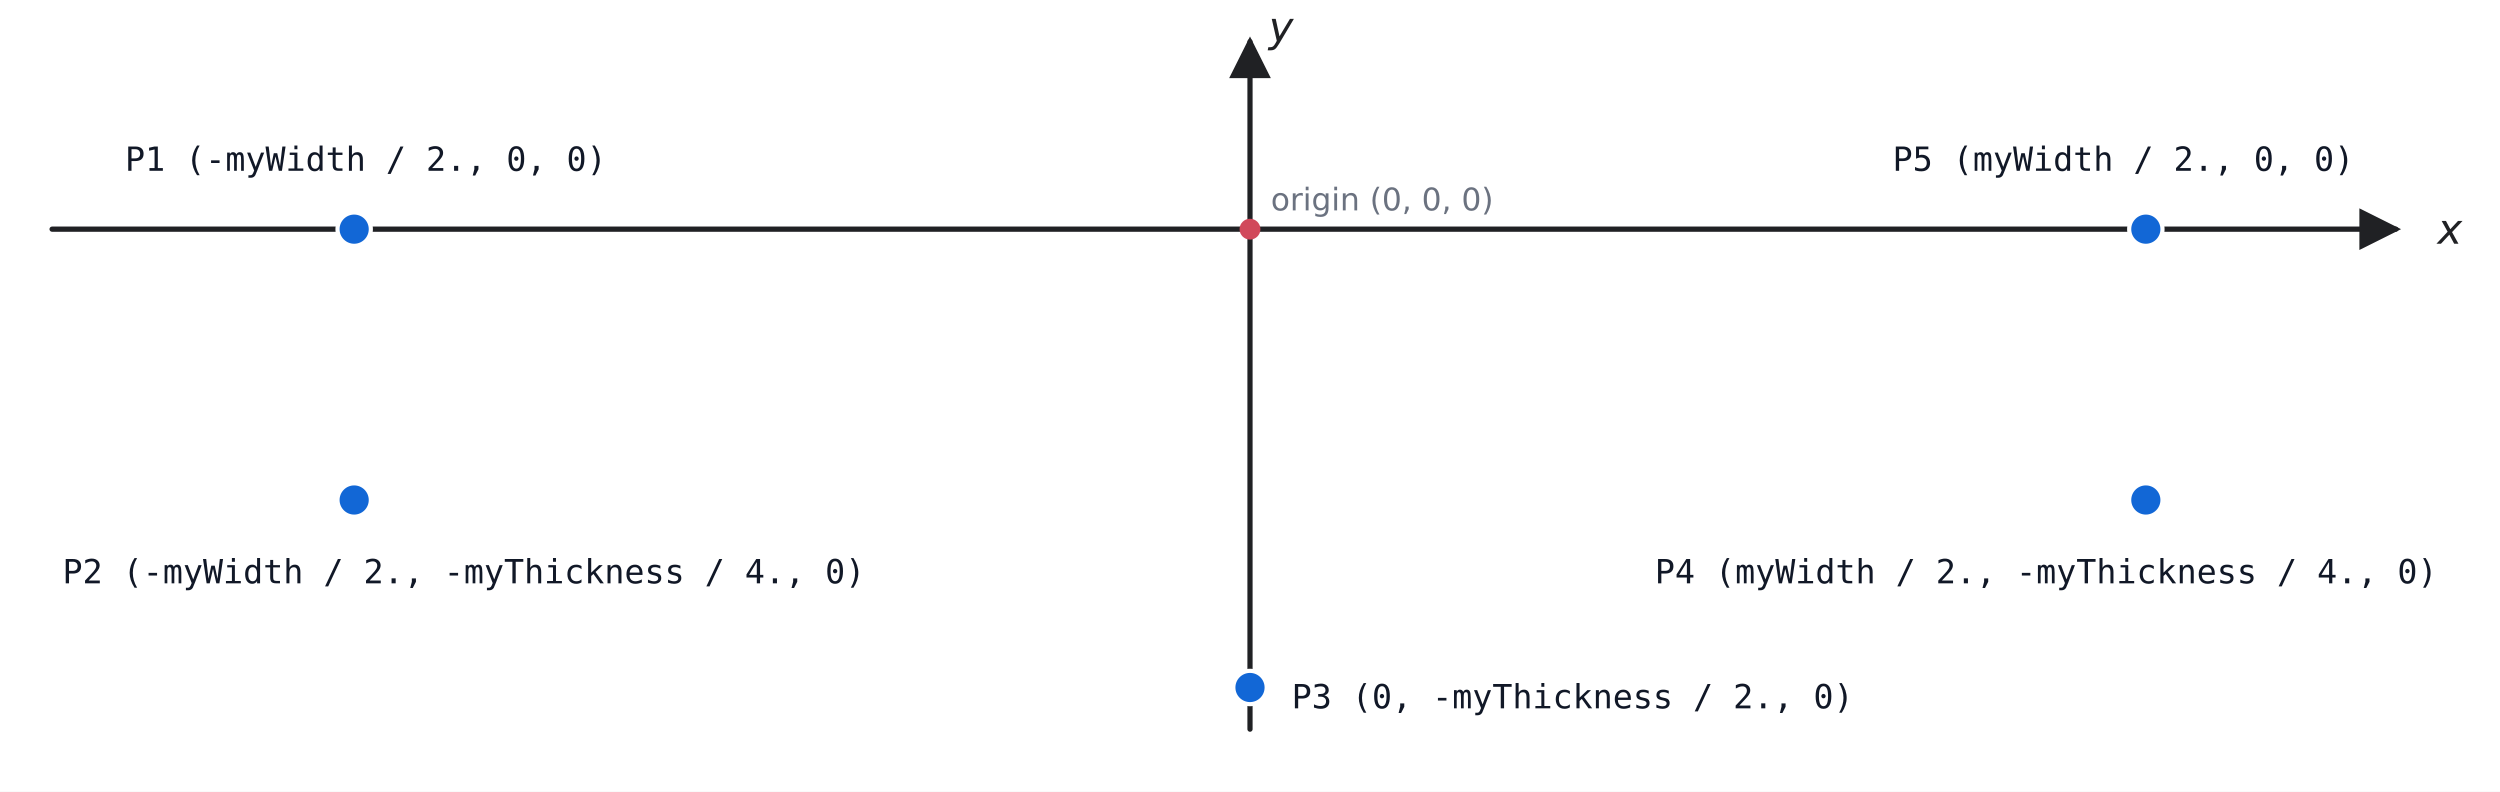
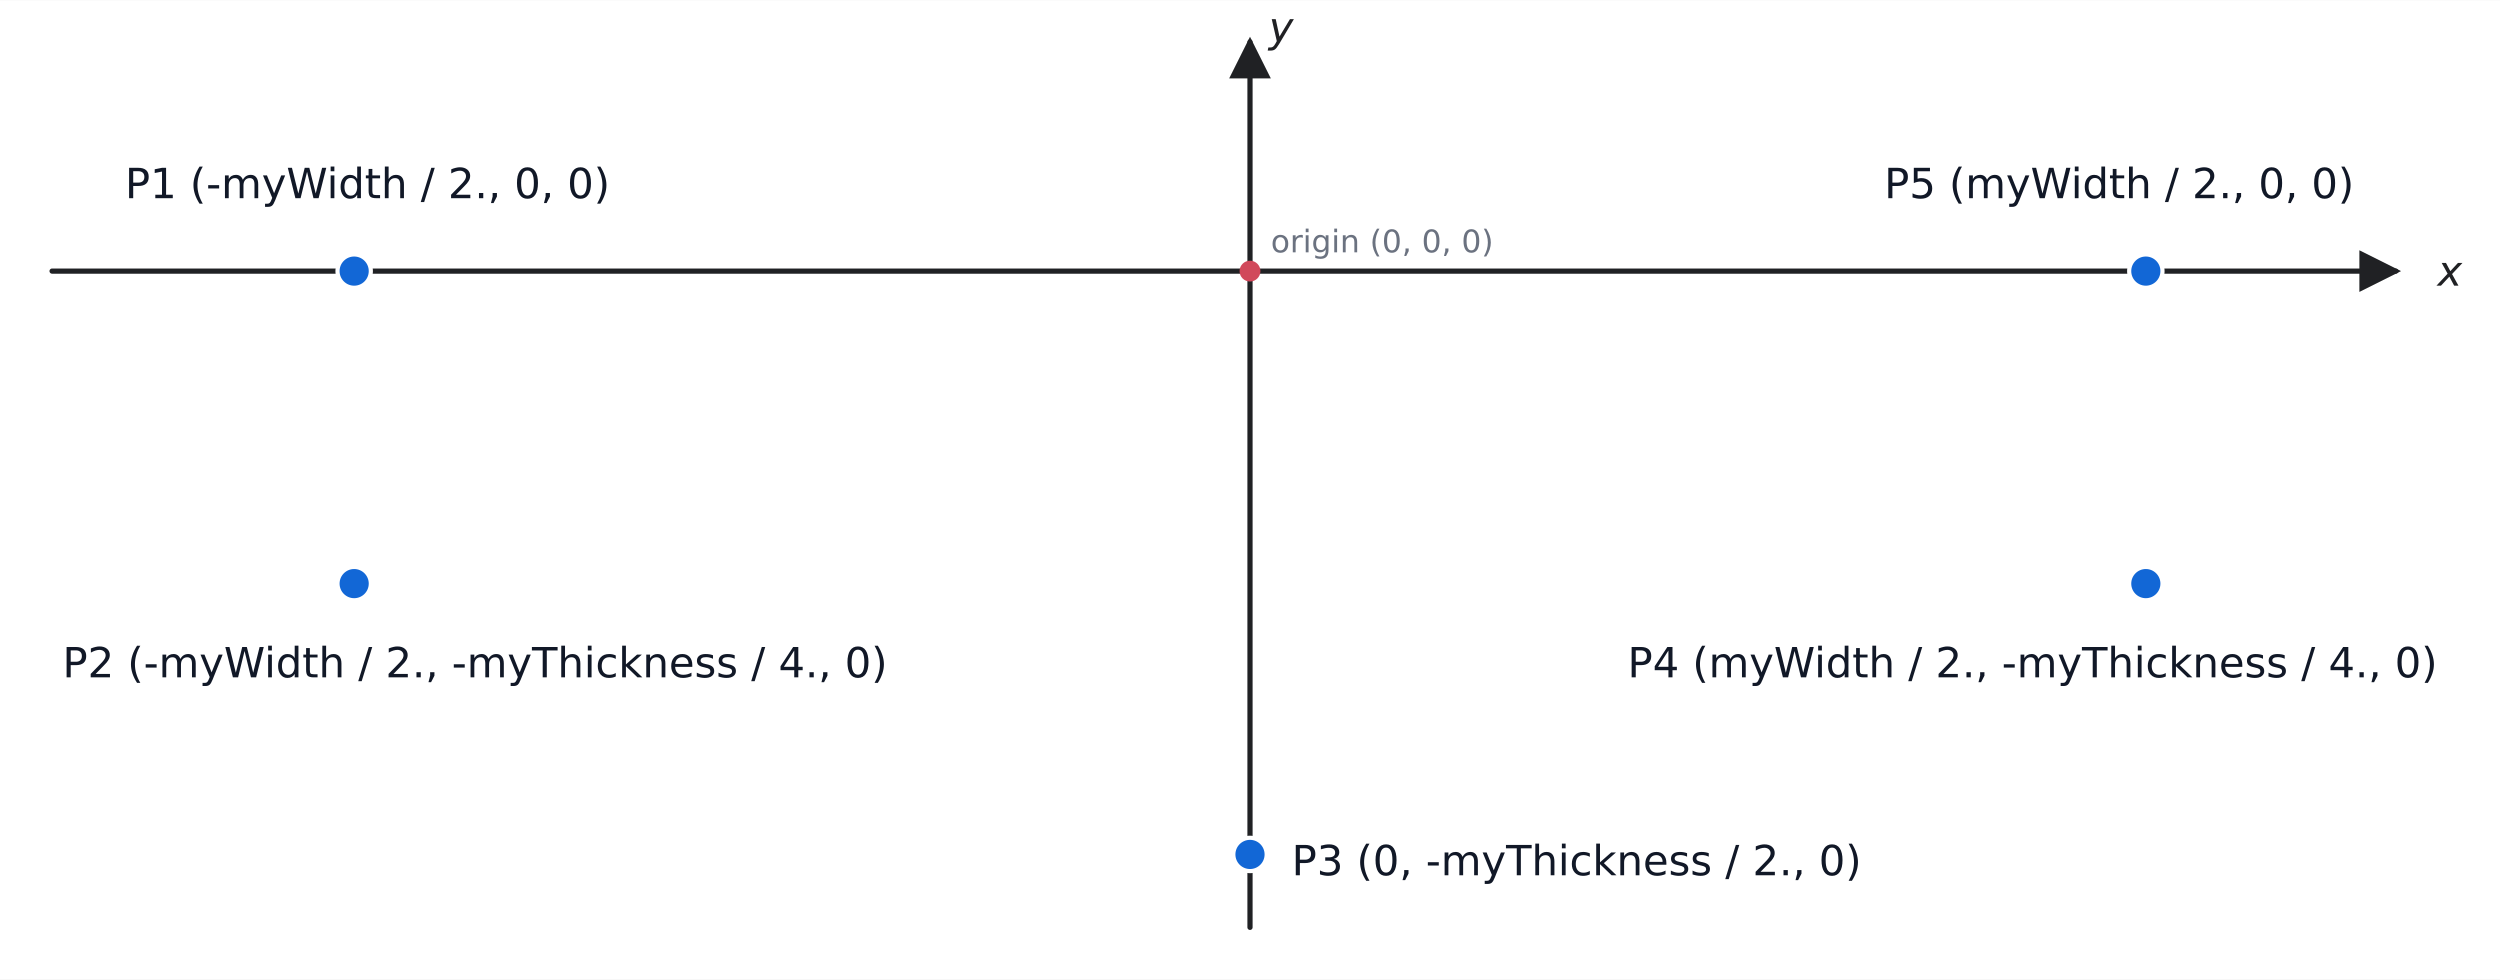
- <svg xmlns="http://www.w3.org/2000/svg" width="1200" height="380" viewBox="0 0 1200 380" role="img" aria-labelledby="title description">
+ <svg xmlns="http://www.w3.org/2000/svg" width="465.602" height="182.463" viewBox="0 0 1200 470" role="img" aria-labelledby="title description">
  <defs>
    <marker id="arrow" markerWidth="8" markerHeight="8" refX="7" refY="4" orient="auto" markerUnits="strokeWidth">
      <path d="M 0 0 L 8 4 L 0 8 Z" fill="#202124" />
    </marker>
  </defs>
-   <rect width="1200" height="380" fill="#ffffff" />
+   <rect width="1200" height="470" fill="#ffffff" />
  <g fill="none" stroke="#202124" stroke-width="2.5" stroke-linecap="round" marker-end="url(#arrow)">
-     <path d="M 25 110 H 1150" />
-     <path d="M 600 350 V 20" />
+     <path d="M 25 130 H 1150" />
+     <path d="M 600 445 V 20" />
  </g>
  <g fill="#202124" font-family="DejaVu Sans, Arial, sans-serif" font-size="20">
-     <text x="1170" y="117" font-style="italic">x</text>
+     <text x="1170" y="137" font-style="italic">x</text>
    <text x="609" y="20" font-style="italic">y</text>
  </g>
-   <circle cx="600" cy="110" r="5" fill="#d1495b" />
-   <text x="610" y="101" fill="#6b7280" font-family="DejaVu Sans, Arial, sans-serif" font-size="15">origin (0, 0, 0)</text>
+   <circle cx="600" cy="130" r="5" fill="#d1495b" />
+   <text x="610" y="121" fill="#6b7280" font-family="DejaVu Sans, Arial, sans-serif" font-size="15">origin (0, 0, 0)</text>
  <g fill="#1267d6" stroke="#ffffff" stroke-width="2">
-     <circle cx="170" cy="110" r="8" />
-     <circle cx="170" cy="240" r="8" />
-     <circle cx="600" cy="330" r="8" />
-     <circle cx="1030" cy="240" r="8" />
-     <circle cx="1030" cy="110" r="8" />
+     <circle cx="170" cy="130" r="8" />
+     <circle cx="170" cy="280" r="8" />
+     <circle cx="600" cy="410" r="8" />
+     <circle cx="1030" cy="280" r="8" />
+     <circle cx="1030" cy="130" r="8" />
  </g>
-   <g fill="#111827" font-family="DejaVu Sans Mono, Consolas, monospace" font-size="16">
-     <text x="60" y="82">P1 (-myWidth / 2., 0, 0)</text>
-     <text x="30" y="280">P2 (-myWidth / 2., -myThickness / 4., 0)</text>
-     <text x="620" y="340">P3 (0, -myThickness / 2., 0)</text>
-     <text x="1170" y="280" text-anchor="end">P4 (myWidth / 2., -myThickness / 4., 0)</text>
-     <text x="1130" y="82" text-anchor="end">P5 (myWidth / 2., 0, 0)</text>
+   <g fill="#111827" font-family="DejaVu Sans, Arial, sans-serif" font-size="20">
+     <text x="60" y="95">P1 (-myWidth / 2., 0, 0)</text>
+     <text x="30" y="325">P2 (-myWidth / 2., -myThickness / 4., 0)</text>
+     <text x="620" y="420">P3 (0, -myThickness / 2., 0)</text>
+     <text x="1170" y="325" text-anchor="end">P4 (myWidth / 2., -myThickness / 4., 0)</text>
+     <text x="1130" y="95" text-anchor="end">P5 (myWidth / 2., 0, 0)</text>
  </g>
</svg>
